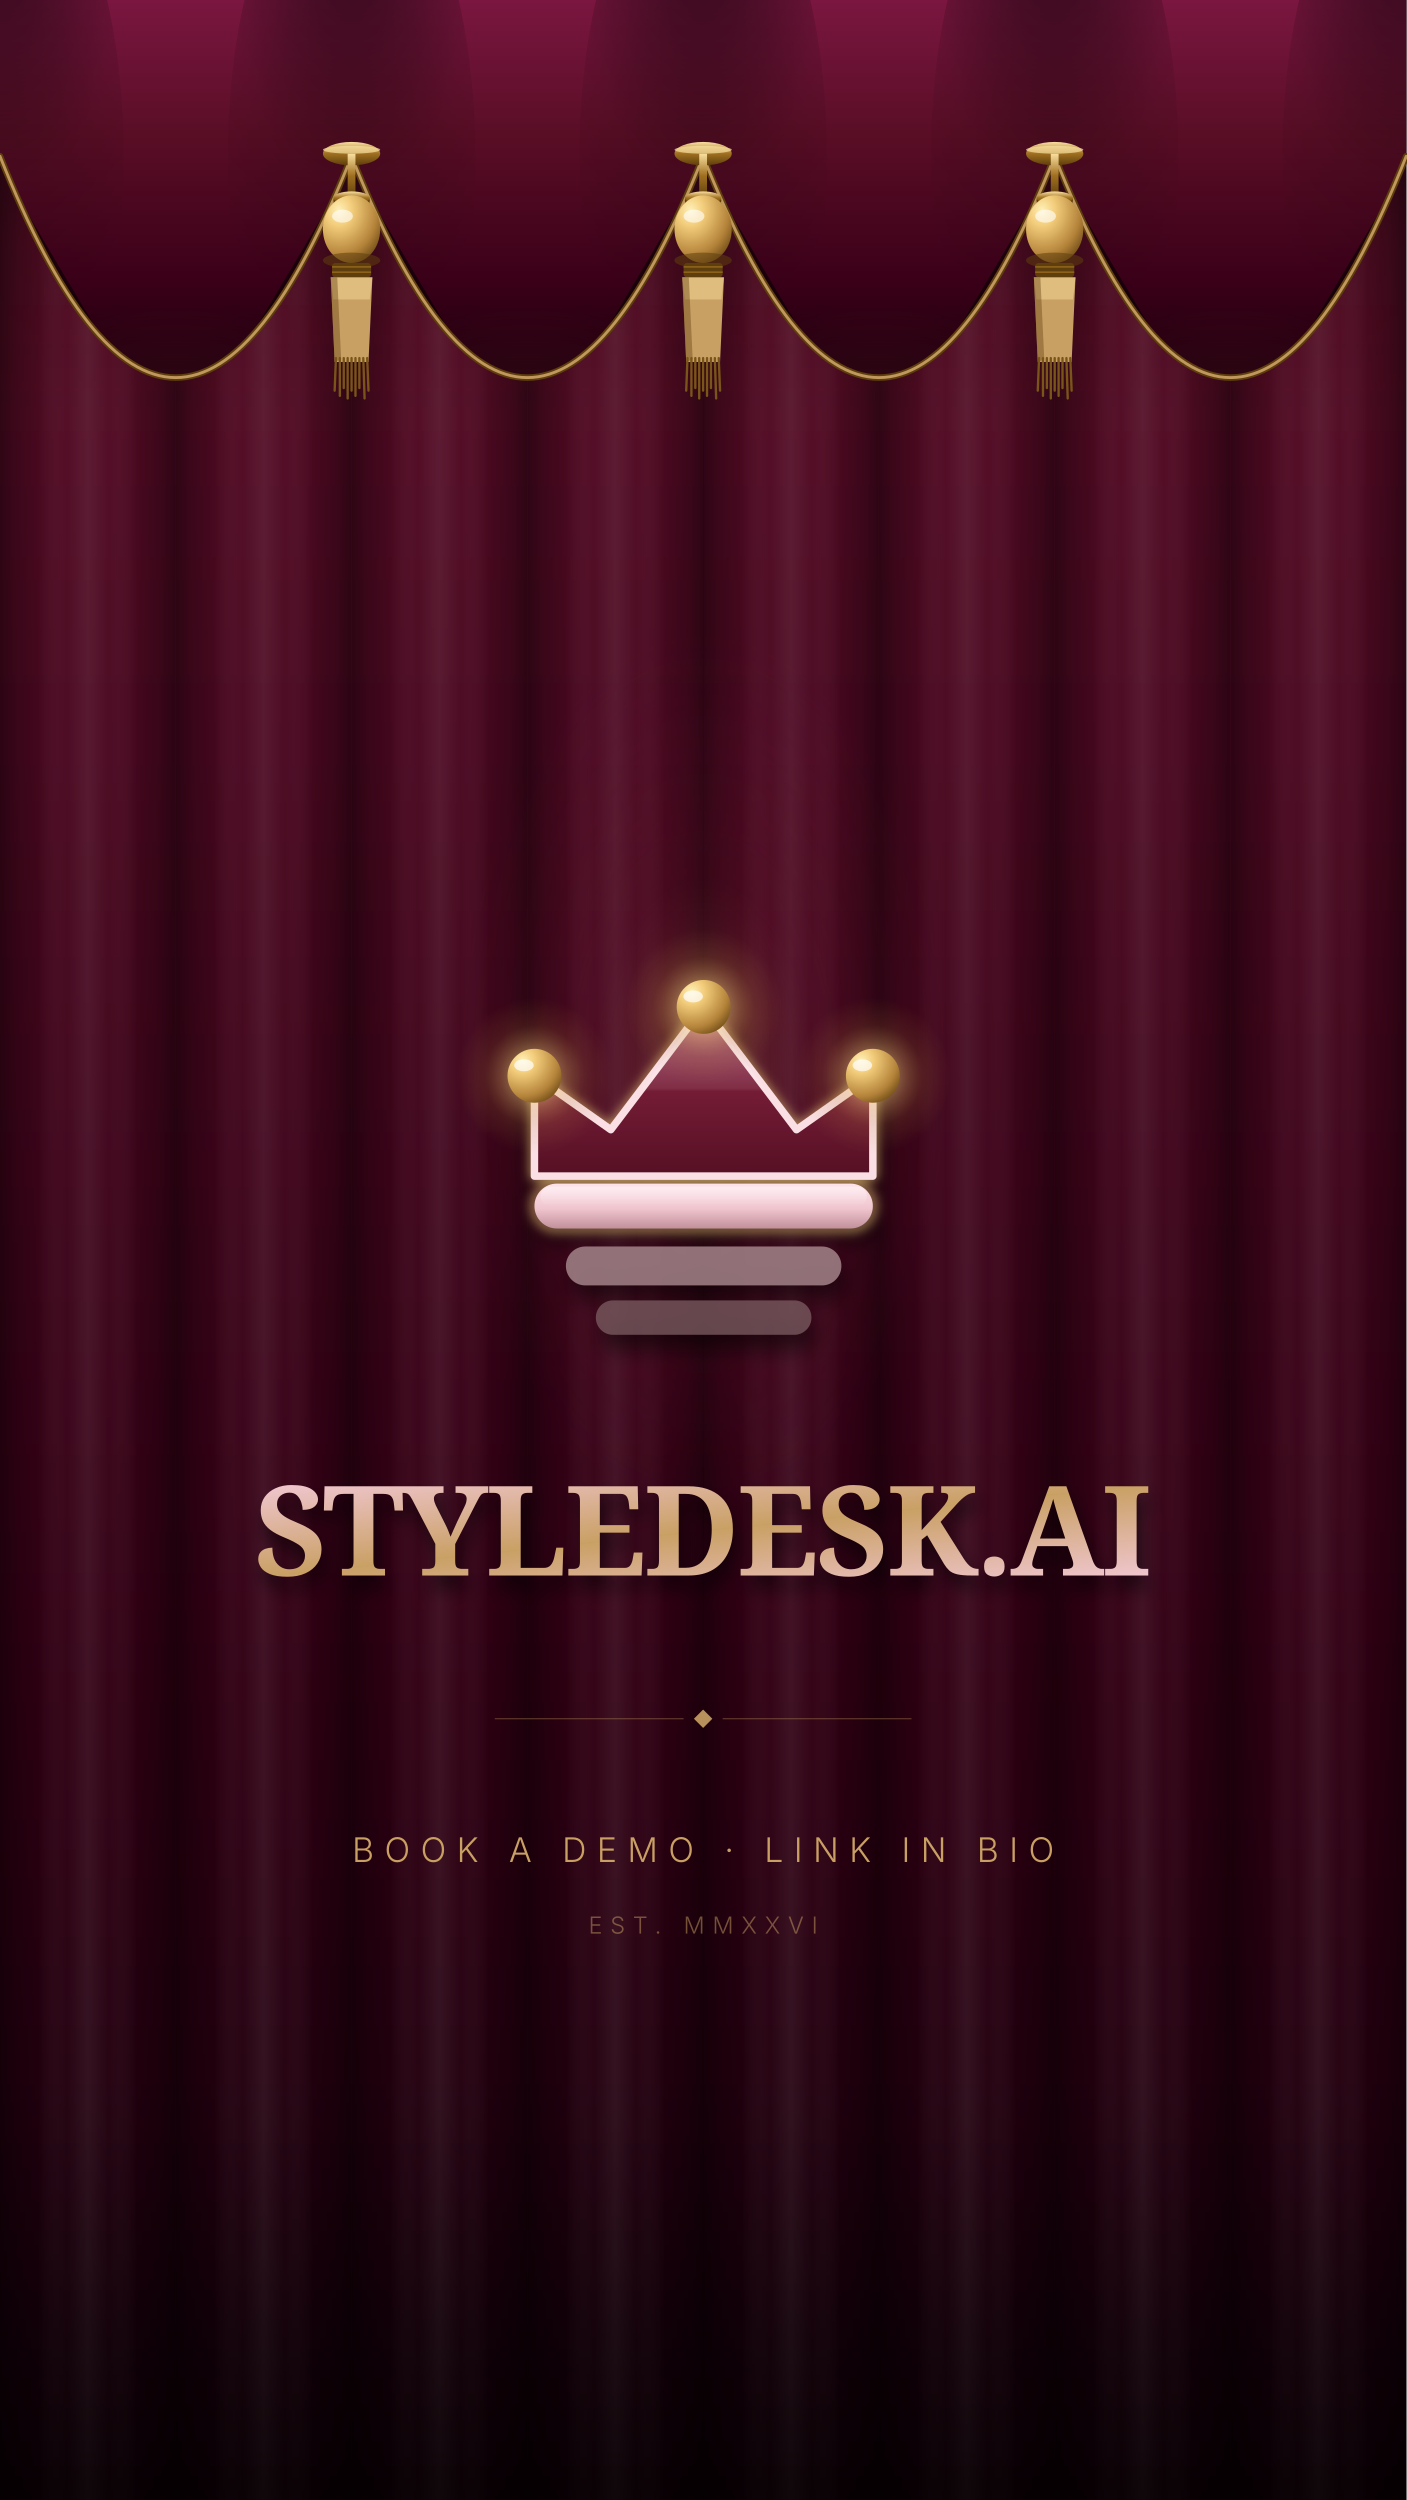
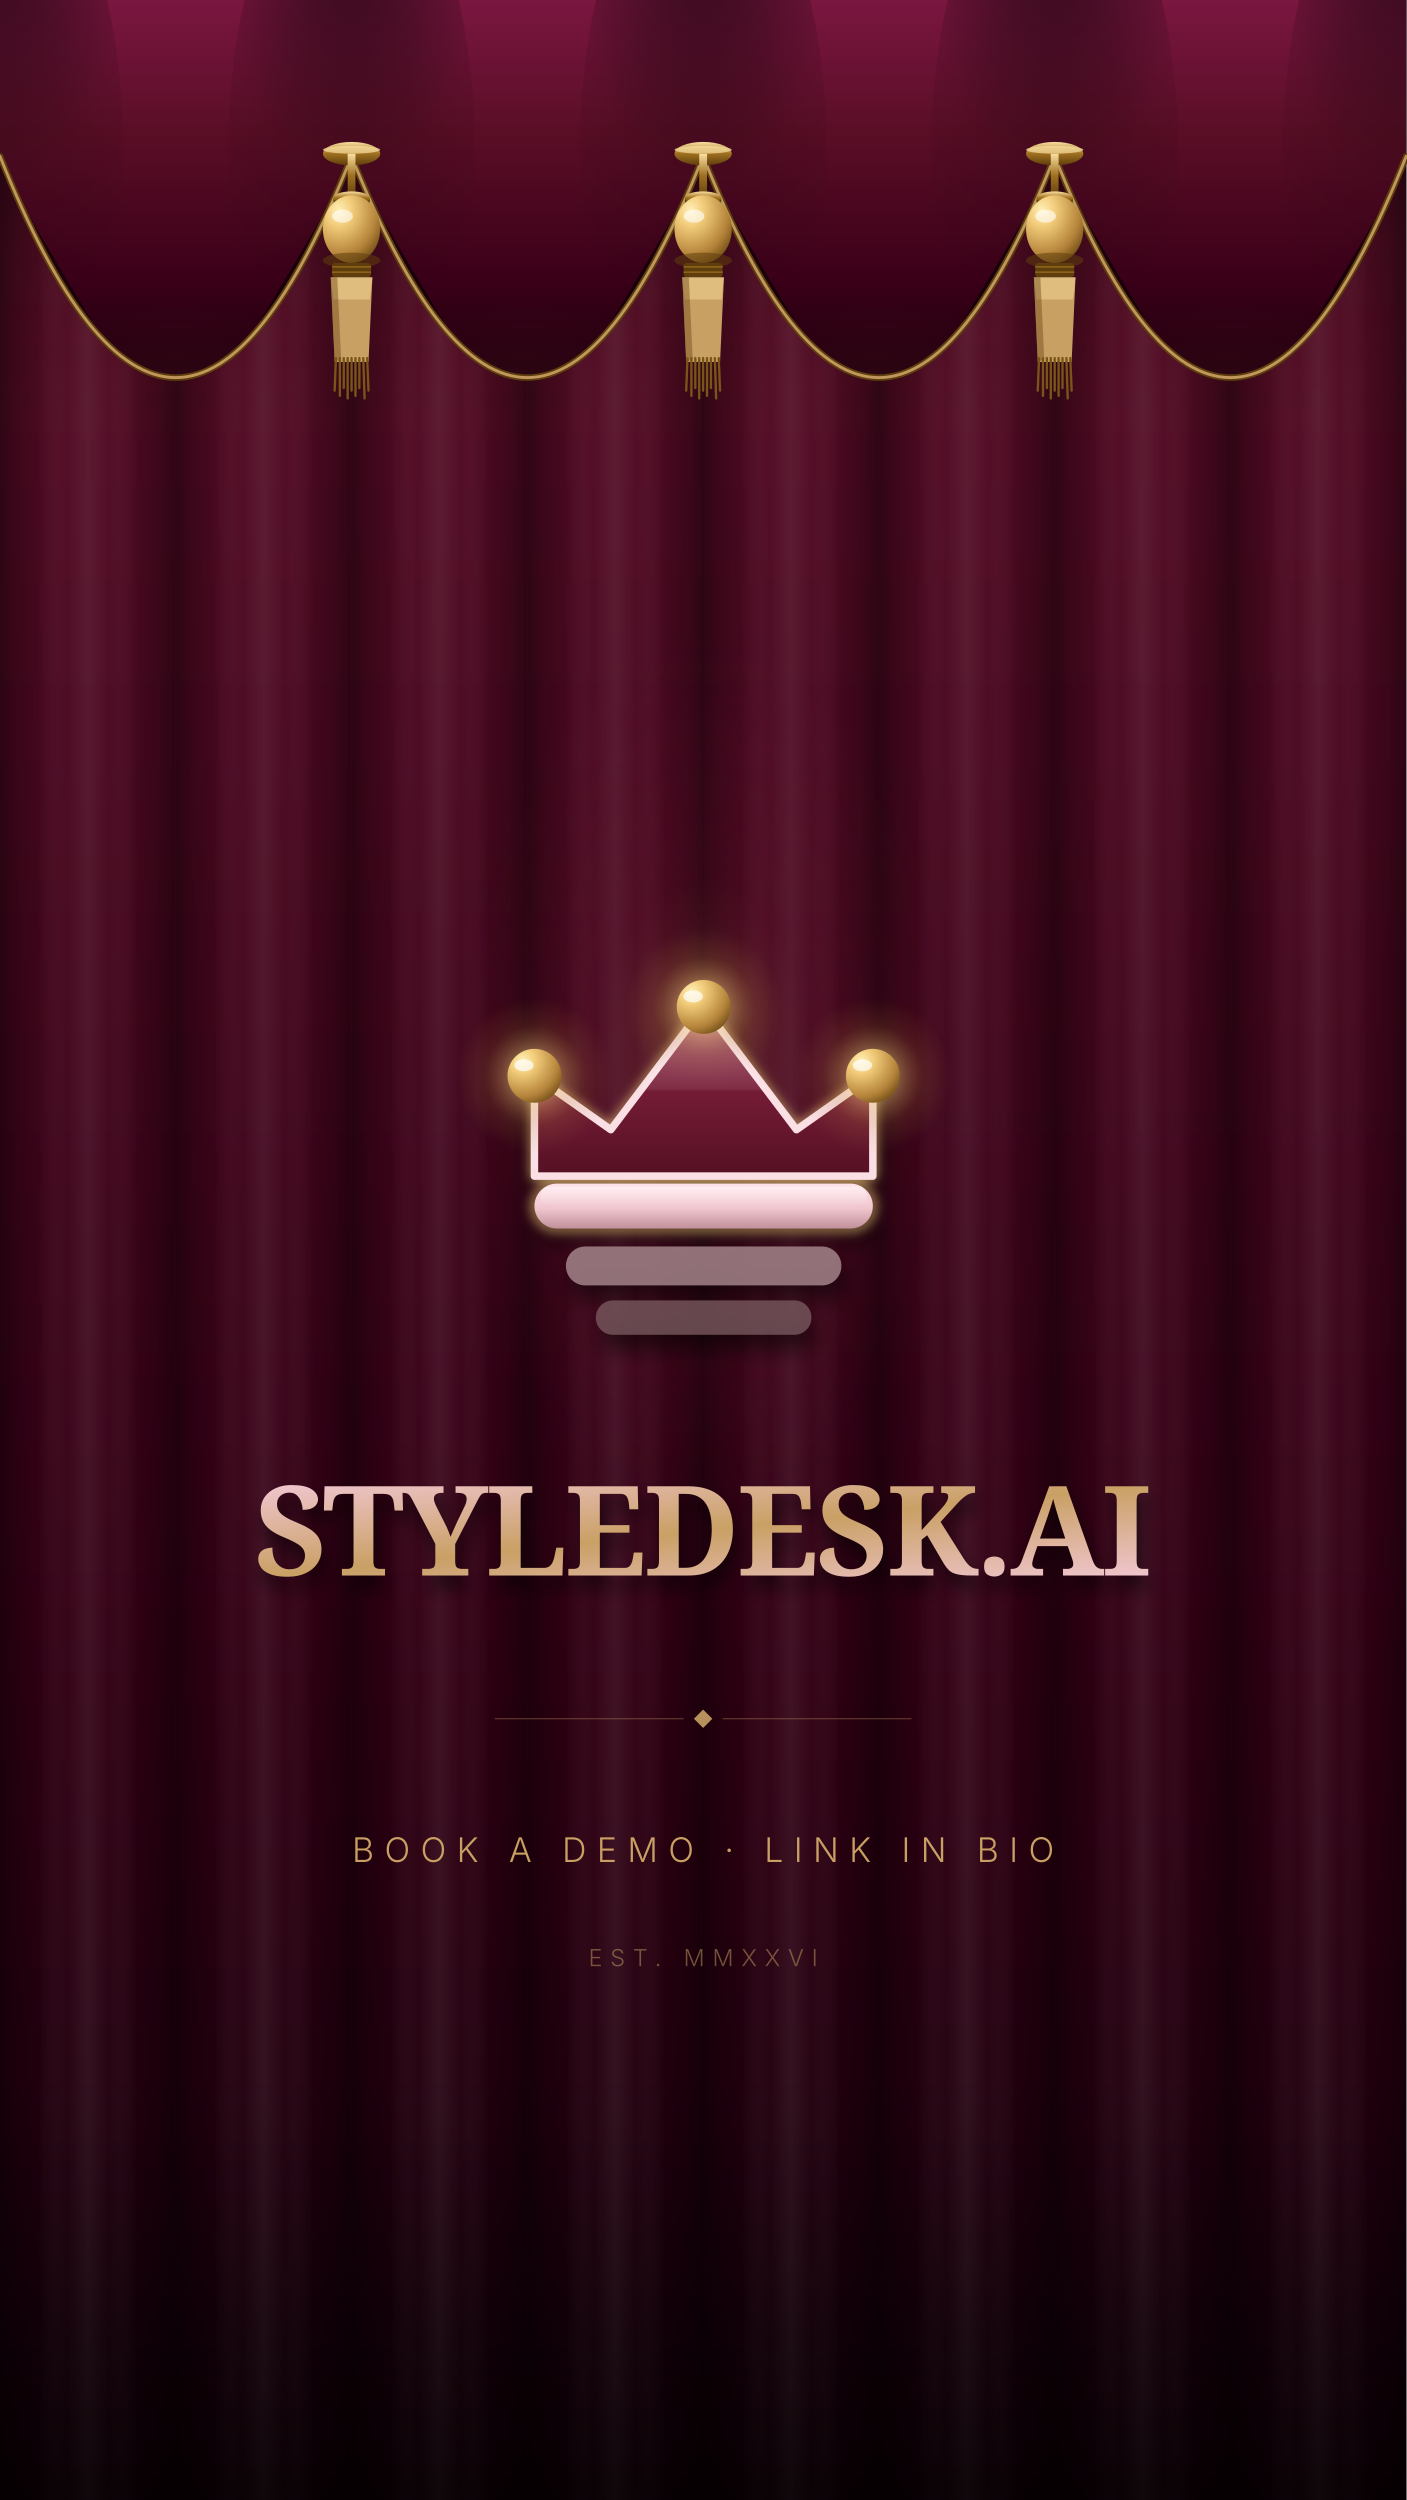
<svg xmlns="http://www.w3.org/2000/svg" viewBox="0 0 1080 1920" width="1080" height="1920" role="img" aria-label="StyleDesk.ai outro on velvet curtain backdrop">
  <defs>
    <linearGradient id="velvetBase" x1="0" y1="0" x2="0" y2="1">
      <stop offset="0%" stop-color="#5a0e26" />
      <stop offset="30%" stop-color="#4a0820" />
      <stop offset="65%" stop-color="#330014" />
      <stop offset="100%" stop-color="#15000a" />
    </linearGradient>
    <linearGradient id="pleatLayer" x1="0" y1="0" x2="1" y2="0">
      <stop offset="0%" stop-color="#000000" stop-opacity="0.92" />
      <stop offset="3%" stop-color="#000000" stop-opacity="0.78" />
      <stop offset="10%" stop-color="#000000" stop-opacity="0.50" />
      <stop offset="22%" stop-color="#000000" stop-opacity="0.22" />
      <stop offset="38%" stop-color="#ffffff" stop-opacity="0.04" />
      <stop offset="50%" stop-color="#ffffff" stop-opacity="0.16" />
      <stop offset="62%" stop-color="#ffffff" stop-opacity="0.04" />
      <stop offset="78%" stop-color="#000000" stop-opacity="0.22" />
      <stop offset="90%" stop-color="#000000" stop-opacity="0.50" />
      <stop offset="97%" stop-color="#000000" stop-opacity="0.78" />
      <stop offset="100%" stop-color="#000000" stop-opacity="0.92" />
    </linearGradient>
    <linearGradient id="topShadow" x1="0" y1="0" x2="0" y2="1">
      <stop offset="0%" stop-color="#000000" stop-opacity="0.55" />
      <stop offset="60%" stop-color="#000000" stop-opacity="0.10" />
      <stop offset="100%" stop-color="#000000" stop-opacity="0" />
    </linearGradient>
    <linearGradient id="bottomShadow" x1="0" y1="0" x2="0" y2="1">
      <stop offset="0%" stop-color="#000000" stop-opacity="0" />
      <stop offset="40%" stop-color="#000000" stop-opacity="0.18" />
      <stop offset="100%" stop-color="#000000" stop-opacity="0.60" />
    </linearGradient>
    <linearGradient id="gold" x1="0" y1="0" x2="1" y2="1">
      <stop offset="0%" stop-color="#f0c6cf" />
      <stop offset="50%" stop-color="#c9a064" />
      <stop offset="100%" stop-color="#f0c6cf" />
    </linearGradient>
    <radialGradient id="crownHalo" cx="50%" cy="43%" r="22%">
      <stop offset="0%" stop-color="#c9a064" stop-opacity="0.32" />
      <stop offset="35%" stop-color="#7c1f36" stop-opacity="0.14" />
      <stop offset="80%" stop-color="#7c1f36" stop-opacity="0" />
      <stop offset="100%" stop-color="#c9a064" stop-opacity="0" />
    </radialGradient>
    <linearGradient id="crown" x1="0" y1="0" x2="0" y2="1">
      <stop offset="0%" stop-color="#932748" />
      <stop offset="100%" stop-color="#551024" />
    </linearGradient>
    <linearGradient id="crownGloss" x1="0" y1="0" x2="0" y2="1">
      <stop offset="0%" stop-color="#ffffff" stop-opacity="0.35" />
      <stop offset="48%" stop-color="#ffffff" stop-opacity="0.08" />
      <stop offset="50%" stop-color="#ffffff" stop-opacity="0" />
    </linearGradient>
    <radialGradient id="goldDot" cx="28%" cy="22%" r="95%">
      <stop offset="0%" stop-color="#fff0b8" />
      <stop offset="25%" stop-color="#f2cc7a" />
      <stop offset="70%" stop-color="#b4833a" />
      <stop offset="100%" stop-color="#5e3e0c" />
    </radialGradient>
    <radialGradient id="jewelGlow" cx="50%" cy="50%" r="50%">
      <stop offset="0%" stop-color="#fff0b8" stop-opacity="0.85" />
      <stop offset="30%" stop-color="#f2cc7a" stop-opacity="0.45" />
      <stop offset="65%" stop-color="#b4833a" stop-opacity="0.15" />
      <stop offset="100%" stop-color="#b4833a" stop-opacity="0" />
    </radialGradient>
    <filter id="crownDropShadow" x="-25%" y="-25%" width="150%" height="160%">
      <feGaussianBlur stdDeviation="7" />
    </filter>
    <filter id="crownRimGlow" x="-30%" y="-30%" width="160%" height="160%">
      <feGaussianBlur stdDeviation="3.5" />
    </filter>
    <linearGradient id="pinkBar" x1="0" y1="0" x2="0" y2="1">
      <stop offset="0%" stop-color="#ffe3ea" />
      <stop offset="55%" stop-color="#f0c6cf" />
      <stop offset="100%" stop-color="#c1909b" />
    </linearGradient>
    <linearGradient id="pinkGloss" x1="0" y1="0" x2="0" y2="1">
      <stop offset="0%" stop-color="#ffffff" stop-opacity="0.45" />
      <stop offset="100%" stop-color="#ffffff" stop-opacity="0" />
    </linearGradient>
    <linearGradient id="valenceVelvet" x1="0" y1="0" x2="0" y2="1">
      <stop offset="0%" stop-color="#7a1640" />
      <stop offset="35%" stop-color="#5a0e26" />
      <stop offset="75%" stop-color="#3a0018" />
      <stop offset="100%" stop-color="#1a000b" />
    </linearGradient>
    <radialGradient id="cuspShadow" cx="50%" cy="0%" r="80%" fx="50%" fy="0%">
      <stop offset="0%" stop-color="#000000" stop-opacity="0.78" />
      <stop offset="35%" stop-color="#000000" stop-opacity="0.42" />
      <stop offset="70%" stop-color="#000000" stop-opacity="0.10" />
      <stop offset="100%" stop-color="#000000" stop-opacity="0" />
    </radialGradient>
    <radialGradient id="swagHighlight" cx="50%" cy="100%" r="80%" fx="50%" fy="100%">
      <stop offset="0%" stop-color="#a83258" stop-opacity="0.55" />
      <stop offset="50%" stop-color="#7c1f36" stop-opacity="0.22" />
      <stop offset="100%" stop-color="#7c1f36" stop-opacity="0" />
    </radialGradient>
    <radialGradient id="swagBottomShadow" cx="50%" cy="100%" r="55%" fx="50%" fy="100%">
      <stop offset="0%" stop-color="#000000" stop-opacity="0.55" />
      <stop offset="100%" stop-color="#000000" stop-opacity="0" />
    </radialGradient>
    <linearGradient id="goldCord" x1="0" y1="0" x2="0" y2="1">
      <stop offset="0%" stop-color="#fadfa0" />
      <stop offset="50%" stop-color="#a07020" />
      <stop offset="100%" stop-color="#5e3e0c" />
    </linearGradient>
    <clipPath id="valenceClip">
      <path d="M 0 0 L 1080 0 L 1080 120                Q 945 460 810 120                Q 675 460 540 120                Q 405 460 270 120                Q 135 460 0 120 Z" />
    </clipPath>
    <g id="tassel">
      <rect x="-3" y="-2" width="6" height="34" fill="url(#goldCord)" />
      <ellipse cx="0" cy="34" rx="14" ry="6" fill="#5e3e0c" />
      <ellipse cx="0" cy="32" rx="14" ry="5" fill="url(#goldCord)" />
      <ellipse cx="0" cy="56" rx="22" ry="26" fill="url(#goldDot)" />
      <ellipse cx="-7" cy="46" rx="8" ry="5" fill="#ffffff" opacity="0.6" />
      <ellipse cx="0" cy="80" rx="22" ry="6" fill="#5e3e0c" opacity="0.55" />
      <rect x="-15" y="82" width="30" height="11" rx="2.5" fill="#5e3e0c" />
      <line x1="-15" y1="85" x2="15" y2="85" stroke="#a07020" stroke-width="0.9" />
      <line x1="-15" y1="89" x2="15" y2="89" stroke="#a07020" stroke-width="0.9" />
      <path d="M -16 93 L 16 93 L 13 158 L -13 158 Z" fill="#c9a064" />
      <path d="M -16 93 L 16 93 L 14 110 L -14 110 Z" fill="#fadfa0" opacity="0.45" />
      <path d="M -16 93 L -13 158 L -8 156 L -11 93 Z" fill="#5e3e0c" opacity="0.4" />
      <g stroke="#7a5519" stroke-width="1.8" stroke-linecap="round">
        <line x1="-12" y1="155" x2="-13" y2="180" />
        <line x1="-9" y1="155" x2="-9" y2="184" />
        <line x1="-6" y1="155" x2="-6" y2="178" />
        <line x1="-3" y1="155" x2="-3" y2="186" />
        <line x1="0" y1="155" x2="0" y2="180" />
        <line x1="3" y1="155" x2="3" y2="184" />
        <line x1="6" y1="155" x2="6" y2="178" />
        <line x1="9" y1="155" x2="10" y2="186" />
        <line x1="12" y1="155" x2="13" y2="180" />
      </g>
    </g>
    <clipPath id="leftClip">
      <path id="leftClipPath" d="M 0 0 L 540 0 L 540 1920 L 0 1920 Z" />
    </clipPath>
    <clipPath id="rightClip">
      <path id="rightClipPath" d="M 540 0 L 1080 0 L 1080 1920 L 540 1920 Z" />
    </clipPath>
  </defs>
  <rect width="1080" height="1920" fill="url(#velvetBase)" />
  <g id="leftCurtain" clip-path="url(#leftClip)">
    <rect x="0" y="0" width="135" height="1920" fill="url(#pleatLayer)" />
    <rect x="135" y="0" width="135" height="1920" fill="url(#pleatLayer)" />
    <rect x="270" y="0" width="135" height="1920" fill="url(#pleatLayer)" />
    <rect x="405" y="0" width="135" height="1920" fill="url(#pleatLayer)" />
    <rect x="0" y="0" width="540" height="1920" fill="url(#velvetBase)" opacity="0.55" />
  </g>
  <g id="rightCurtain" clip-path="url(#rightClip)">
    <rect x="540" y="0" width="135" height="1920" fill="url(#pleatLayer)" />
    <rect x="675" y="0" width="135" height="1920" fill="url(#pleatLayer)" />
    <rect x="810" y="0" width="135" height="1920" fill="url(#pleatLayer)" />
    <rect x="945" y="0" width="135" height="1920" fill="url(#pleatLayer)" />
    <rect x="540" y="0" width="540" height="1920" fill="url(#velvetBase)" opacity="0.55" />
  </g>
  <rect width="1080" height="320" fill="url(#topShadow)" />
  <rect x="0" y="1600" width="1080" height="320" fill="url(#bottomShadow)" />
  <g id="valence">
    <path d="M 0 0 L 1080 0 L 1080 120              Q 945 460 810 120              Q 675 460 540 120              Q 405 460 270 120              Q 135 460 0 120 Z" fill="url(#valenceVelvet)" />
    <g clip-path="url(#valenceClip)">
      <ellipse cx="135" cy="290" rx="115" ry="95" fill="url(#swagHighlight)" />
      <ellipse cx="405" cy="290" rx="115" ry="95" fill="url(#swagHighlight)" />
      <ellipse cx="675" cy="290" rx="115" ry="95" fill="url(#swagHighlight)" />
      <ellipse cx="945" cy="290" rx="115" ry="95" fill="url(#swagHighlight)" />
      <ellipse cx="0" cy="120" rx="95" ry="240" fill="url(#cuspShadow)" />
      <ellipse cx="270" cy="120" rx="95" ry="240" fill="url(#cuspShadow)" />
      <ellipse cx="540" cy="120" rx="95" ry="240" fill="url(#cuspShadow)" />
      <ellipse cx="810" cy="120" rx="95" ry="240" fill="url(#cuspShadow)" />
      <ellipse cx="1080" cy="120" rx="95" ry="240" fill="url(#cuspShadow)" />
      <g fill="none" stroke-linecap="round" opacity="0.55">
        <path d="M 270 130 Q 230 200 175 290" stroke="#000" stroke-width="3" />
        <path d="M 270 130 Q 250 210 205 290" stroke="#000" stroke-width="2.5" />
        <path d="M 270 130 Q 310 200 365 290" stroke="#000" stroke-width="3" />
        <path d="M 270 130 Q 290 210 335 290" stroke="#000" stroke-width="2.5" />
        <path d="M 540 130 Q 500 200 445 290" stroke="#000" stroke-width="3" />
        <path d="M 540 130 Q 520 210 475 290" stroke="#000" stroke-width="2.5" />
        <path d="M 540 130 Q 580 200 635 290" stroke="#000" stroke-width="3" />
        <path d="M 540 130 Q 560 210 605 290" stroke="#000" stroke-width="2.5" />
        <path d="M 810 130 Q 770 200 715 290" stroke="#000" stroke-width="3" />
        <path d="M 810 130 Q 790 210 745 290" stroke="#000" stroke-width="2.5" />
        <path d="M 810 130 Q 850 200 905 290" stroke="#000" stroke-width="3" />
        <path d="M 810 130 Q 830 210 875 290" stroke="#000" stroke-width="2.5" />
        <path d="M 0 130 Q 40 200 95 290" stroke="#000" stroke-width="3" />
        <path d="M 0 130 Q 20 210 65 290" stroke="#000" stroke-width="2.5" />
        <path d="M 1080 130 Q 1040 200 985 290" stroke="#000" stroke-width="3" />
        <path d="M 1080 130 Q 1060 210 1015 290" stroke="#000" stroke-width="2.5" />
      </g>
      <ellipse cx="135" cy="305" rx="130" ry="22" fill="url(#swagBottomShadow)" />
      <ellipse cx="405" cy="305" rx="130" ry="22" fill="url(#swagBottomShadow)" />
      <ellipse cx="675" cy="305" rx="130" ry="22" fill="url(#swagBottomShadow)" />
      <ellipse cx="945" cy="305" rx="130" ry="22" fill="url(#swagBottomShadow)" />
    </g>
    <path d="M 1080 120              Q 945 460 810 120              Q 675 460 540 120              Q 405 460 270 120              Q 135 460 0 120" fill="none" stroke="#5e3e0c" stroke-width="5" stroke-linecap="round" />
    <path d="M 1080 120              Q 945 460 810 120              Q 675 460 540 120              Q 405 460 270 120              Q 135 460 0 120" fill="none" stroke="#c9a064" stroke-width="2.2" stroke-linecap="round" stroke-opacity="0.92" />
    <g id="cuspCords">
      <ellipse cx="270" cy="118" rx="22" ry="9" fill="url(#goldCord)" />
      <ellipse cx="270" cy="115" rx="22" ry="3" fill="#fadfa0" opacity="0.7" />
      <ellipse cx="540" cy="118" rx="22" ry="9" fill="url(#goldCord)" />
      <ellipse cx="540" cy="115" rx="22" ry="3" fill="#fadfa0" opacity="0.7" />
      <ellipse cx="810" cy="118" rx="22" ry="9" fill="url(#goldCord)" />
      <ellipse cx="810" cy="115" rx="22" ry="3" fill="#fadfa0" opacity="0.7" />
    </g>
    <use href="#tassel" x="270" y="120" />
    <use href="#tassel" x="540" y="120" />
    <use href="#tassel" x="810" y="120" />
  </g>
  <rect width="1080" height="1920" fill="url(#crownHalo)" />
  <g id="content" opacity="1">
    <g transform="translate(246 633) scale(1.15)">
      <g transform="translate(3 10)" filter="url(#crownDropShadow)" opacity="0.55">
        <path d="M143 235 L143 168 L194 204 L256 122 L318 204 L369 168 L369 235 Z" fill="#000000" />
        <rect x="143" y="240" width="226" height="30" rx="15" fill="#000000" />
        <rect x="164" y="282" width="184" height="26" rx="13" fill="#000000" />
        <rect x="184" y="318" width="144" height="23" rx="11.5" fill="#000000" />
      </g>
      <g filter="url(#crownRimGlow)" opacity="0.7">
        <path d="M143 235 L143 168 L194 204 L256 122 L318 204 L369 168 L369 235 Z" fill="none" stroke="#f2cc7a" stroke-width="6" stroke-linejoin="round" />
        <rect x="143" y="240" width="226" height="30" rx="15" fill="none" stroke="#f2cc7a" stroke-width="5" />
      </g>
      <path d="M143 235 L143 168 L194 204 L256 122 L318 204 L369 168 L369 235 Z" fill="url(#crown)" stroke="#fadfe4" stroke-width="5" stroke-linejoin="round" />
      <path d="M143 235 L143 168 L194 204 L256 122 L318 204 L369 168 L369 235 Z" fill="url(#crownGloss)" stroke="none" />
      <rect x="143" y="240" width="226" height="30" rx="15" fill="url(#pinkBar)" />
      <rect x="147" y="242" width="218" height="13" rx="6.5" fill="url(#pinkGloss)" />
      <rect x="164" y="282" width="184" height="26" rx="13" fill="#9a7a80" opacity="0.92" />
      <rect x="184" y="318" width="144" height="23" rx="11.5" fill="#7a5a60" opacity="0.78" />
      <circle cx="256" cy="122" r="52" fill="url(#jewelGlow)" />
      <circle cx="143" cy="168" r="52" fill="url(#jewelGlow)" />
      <circle cx="369" cy="168" r="52" fill="url(#jewelGlow)" />
      <circle cx="256" cy="122" r="18" fill="url(#goldDot)" />
      <circle cx="143" cy="168" r="18" fill="url(#goldDot)" />
      <circle cx="369" cy="168" r="18" fill="url(#goldDot)" />
      <ellipse cx="249" cy="115" rx="6.5" ry="4" fill="#ffffff" opacity="0.7" />
      <ellipse cx="136" cy="161" rx="6.5" ry="4" fill="#ffffff" opacity="0.7" />
      <ellipse cx="362" cy="161" rx="6.5" ry="4" fill="#ffffff" opacity="0.7" />
    </g>
    <g transform="translate(3 10)" filter="url(#crownDropShadow)" opacity="0.55">
      <text x="540" y="1210" font-family="'Playfair Display', Georgia, serif" font-size="96" font-weight="700" text-anchor="middle" letter-spacing="-2" fill="#000000">STYLEDESK.AI</text>
    </g>
    <text x="540" y="1210" font-family="'Playfair Display', Georgia, serif" font-size="96" font-weight="700" text-anchor="middle" letter-spacing="-2" fill="url(#gold)">STYLEDESK.AI</text>
    <line x1="380" y1="1320" x2="525" y2="1320" stroke="#c9a064" stroke-opacity="0.40" stroke-width="0.8" />
    <rect x="535" y="1315" width="10" height="10" transform="rotate(45 540 1320)" fill="#c9a064" fill-opacity="0.90" />
    <line x1="555" y1="1320" x2="700" y2="1320" stroke="#c9a064" stroke-opacity="0.40" stroke-width="0.8" />
    <text x="540" y="1430" font-family="'Helvetica Neue', 'Inter', -apple-system, sans-serif" font-size="26" font-weight="300" fill="#c9a064" text-anchor="middle" letter-spacing="8">BOOK A DEMO  ·  LINK IN BIO</text>
-     <text x="540" y="1485" font-family="'Helvetica Neue', 'Inter', -apple-system, sans-serif" font-size="18" font-weight="300" fill="#c9a064" fill-opacity="0.5" text-anchor="middle" letter-spacing="6">EST. MMXXVI</text>
+     <text x="540" y="1510" font-family="'Helvetica Neue', 'Inter', -apple-system, sans-serif" font-size="18" font-weight="300" fill="#c9a064" fill-opacity="0.5" text-anchor="middle" letter-spacing="6">EST. MMXXVI</text>
  </g>
</svg>
